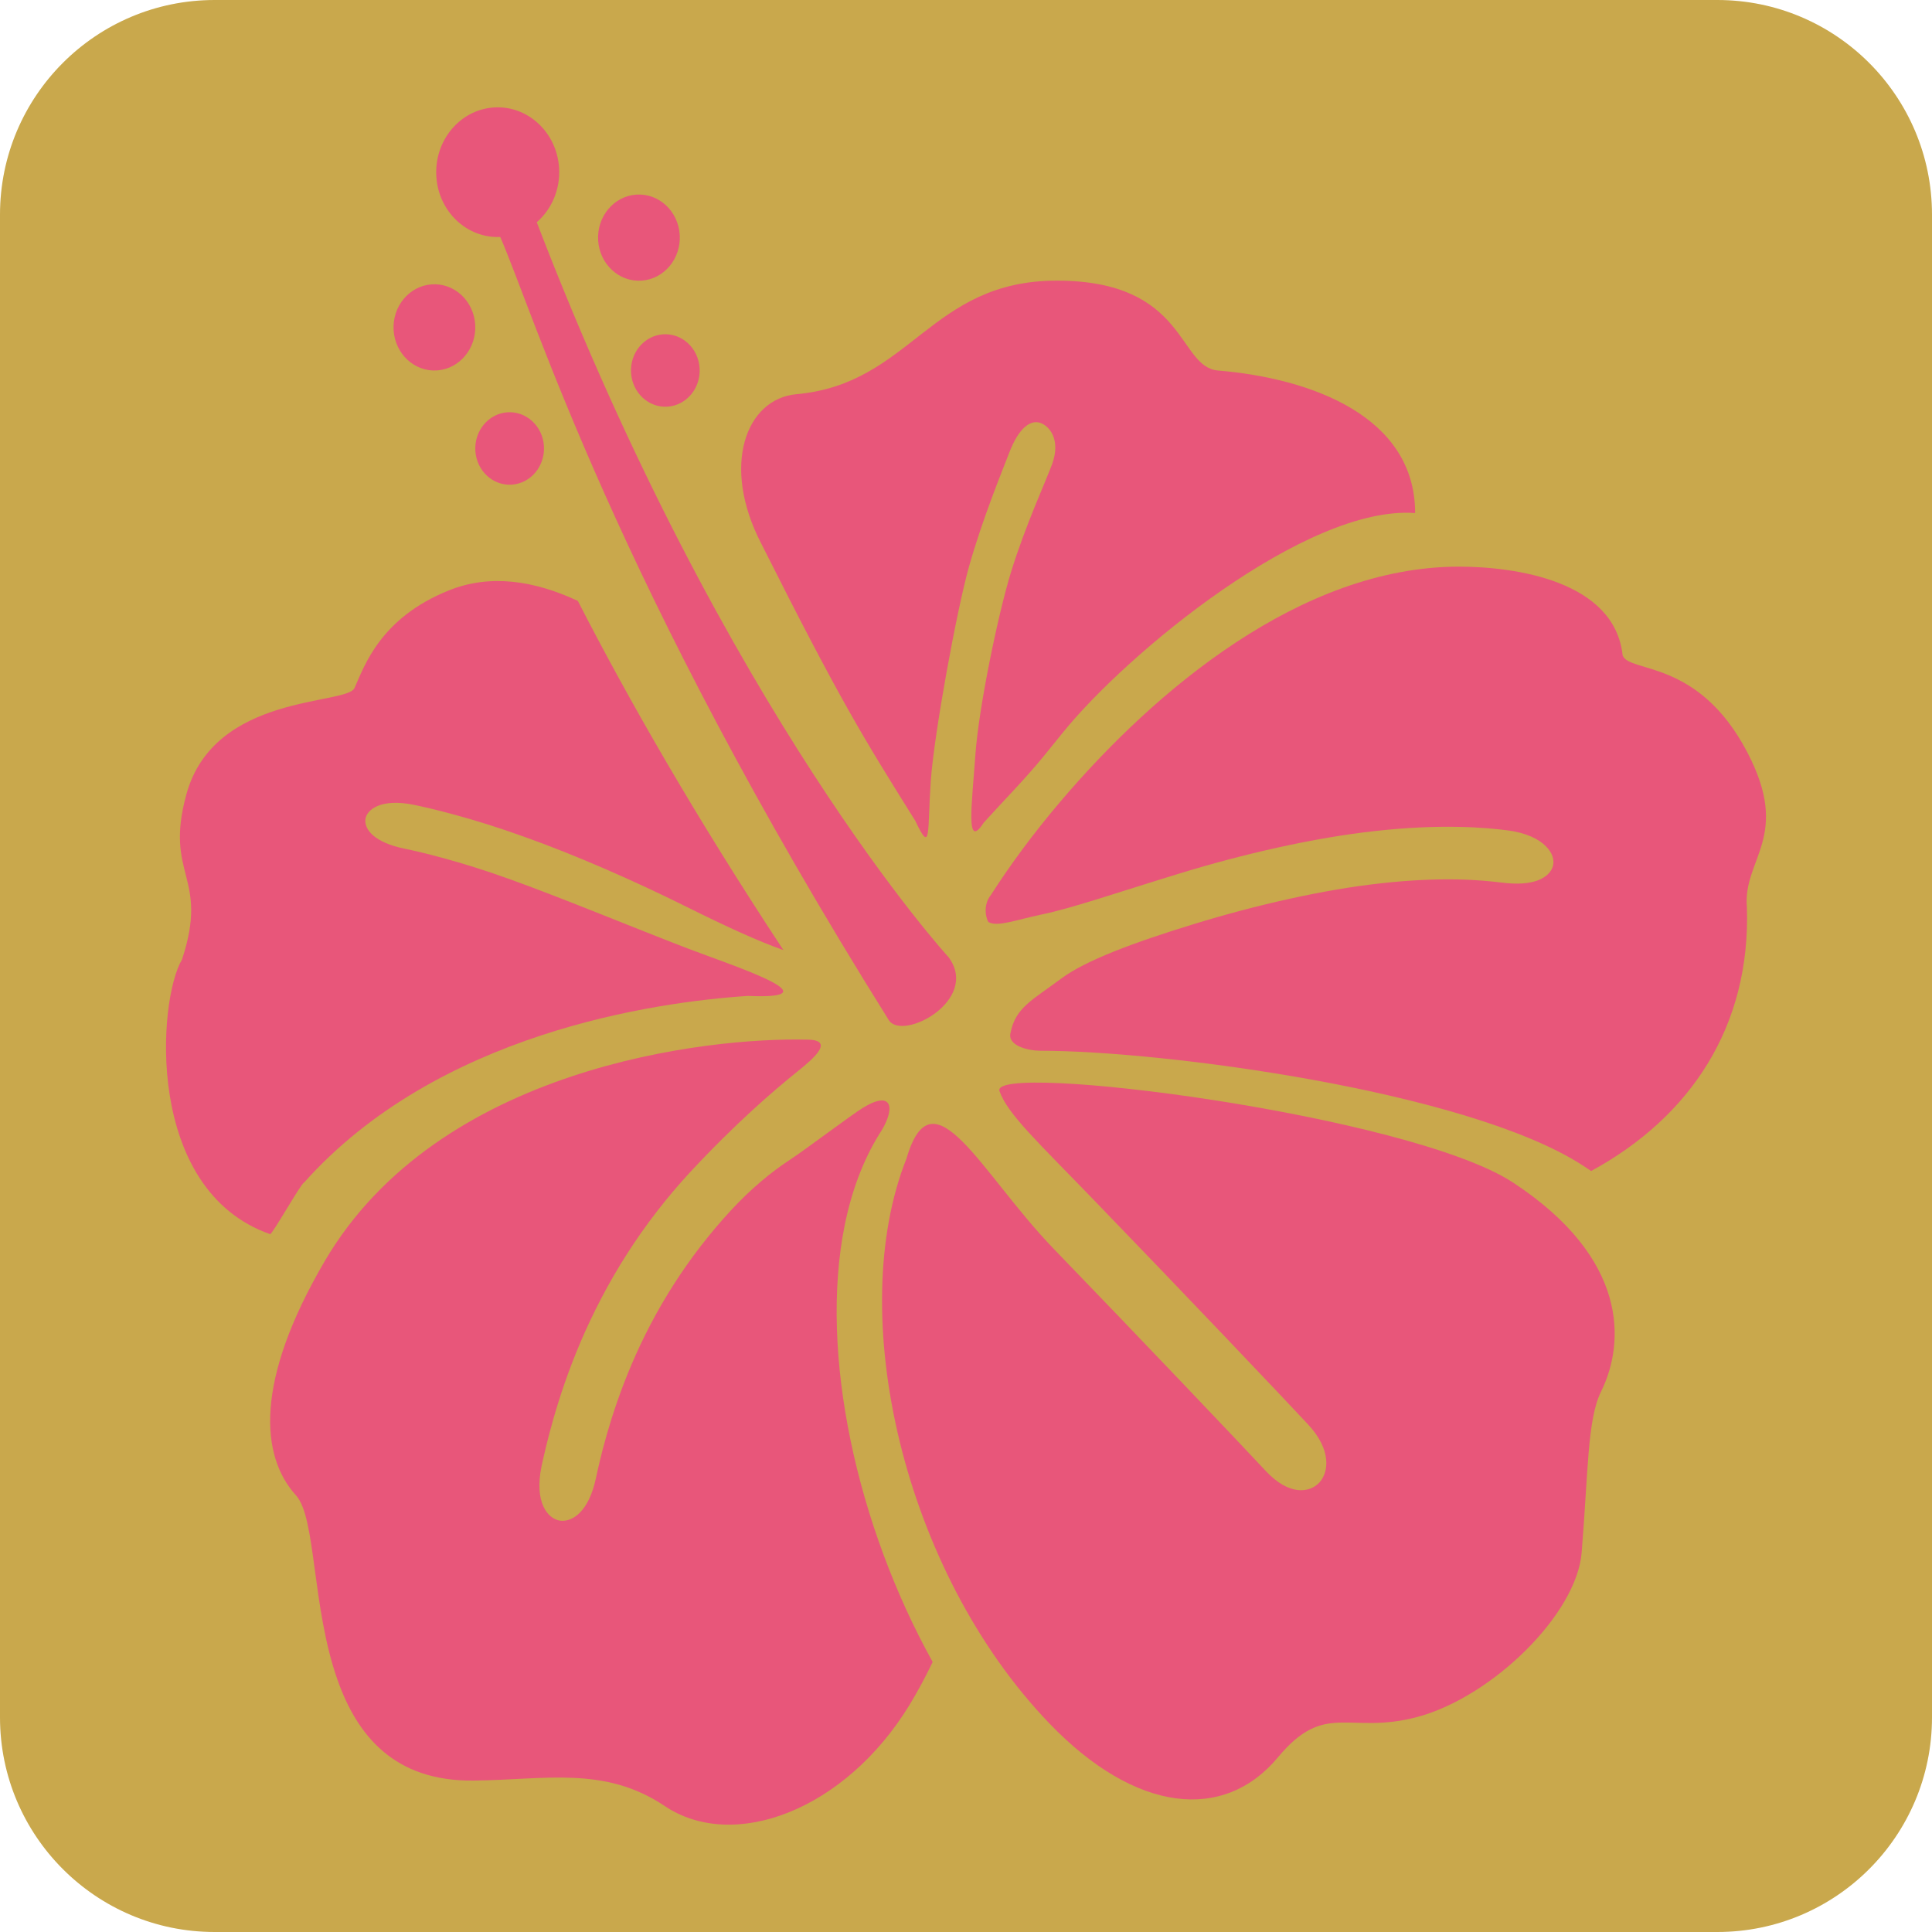
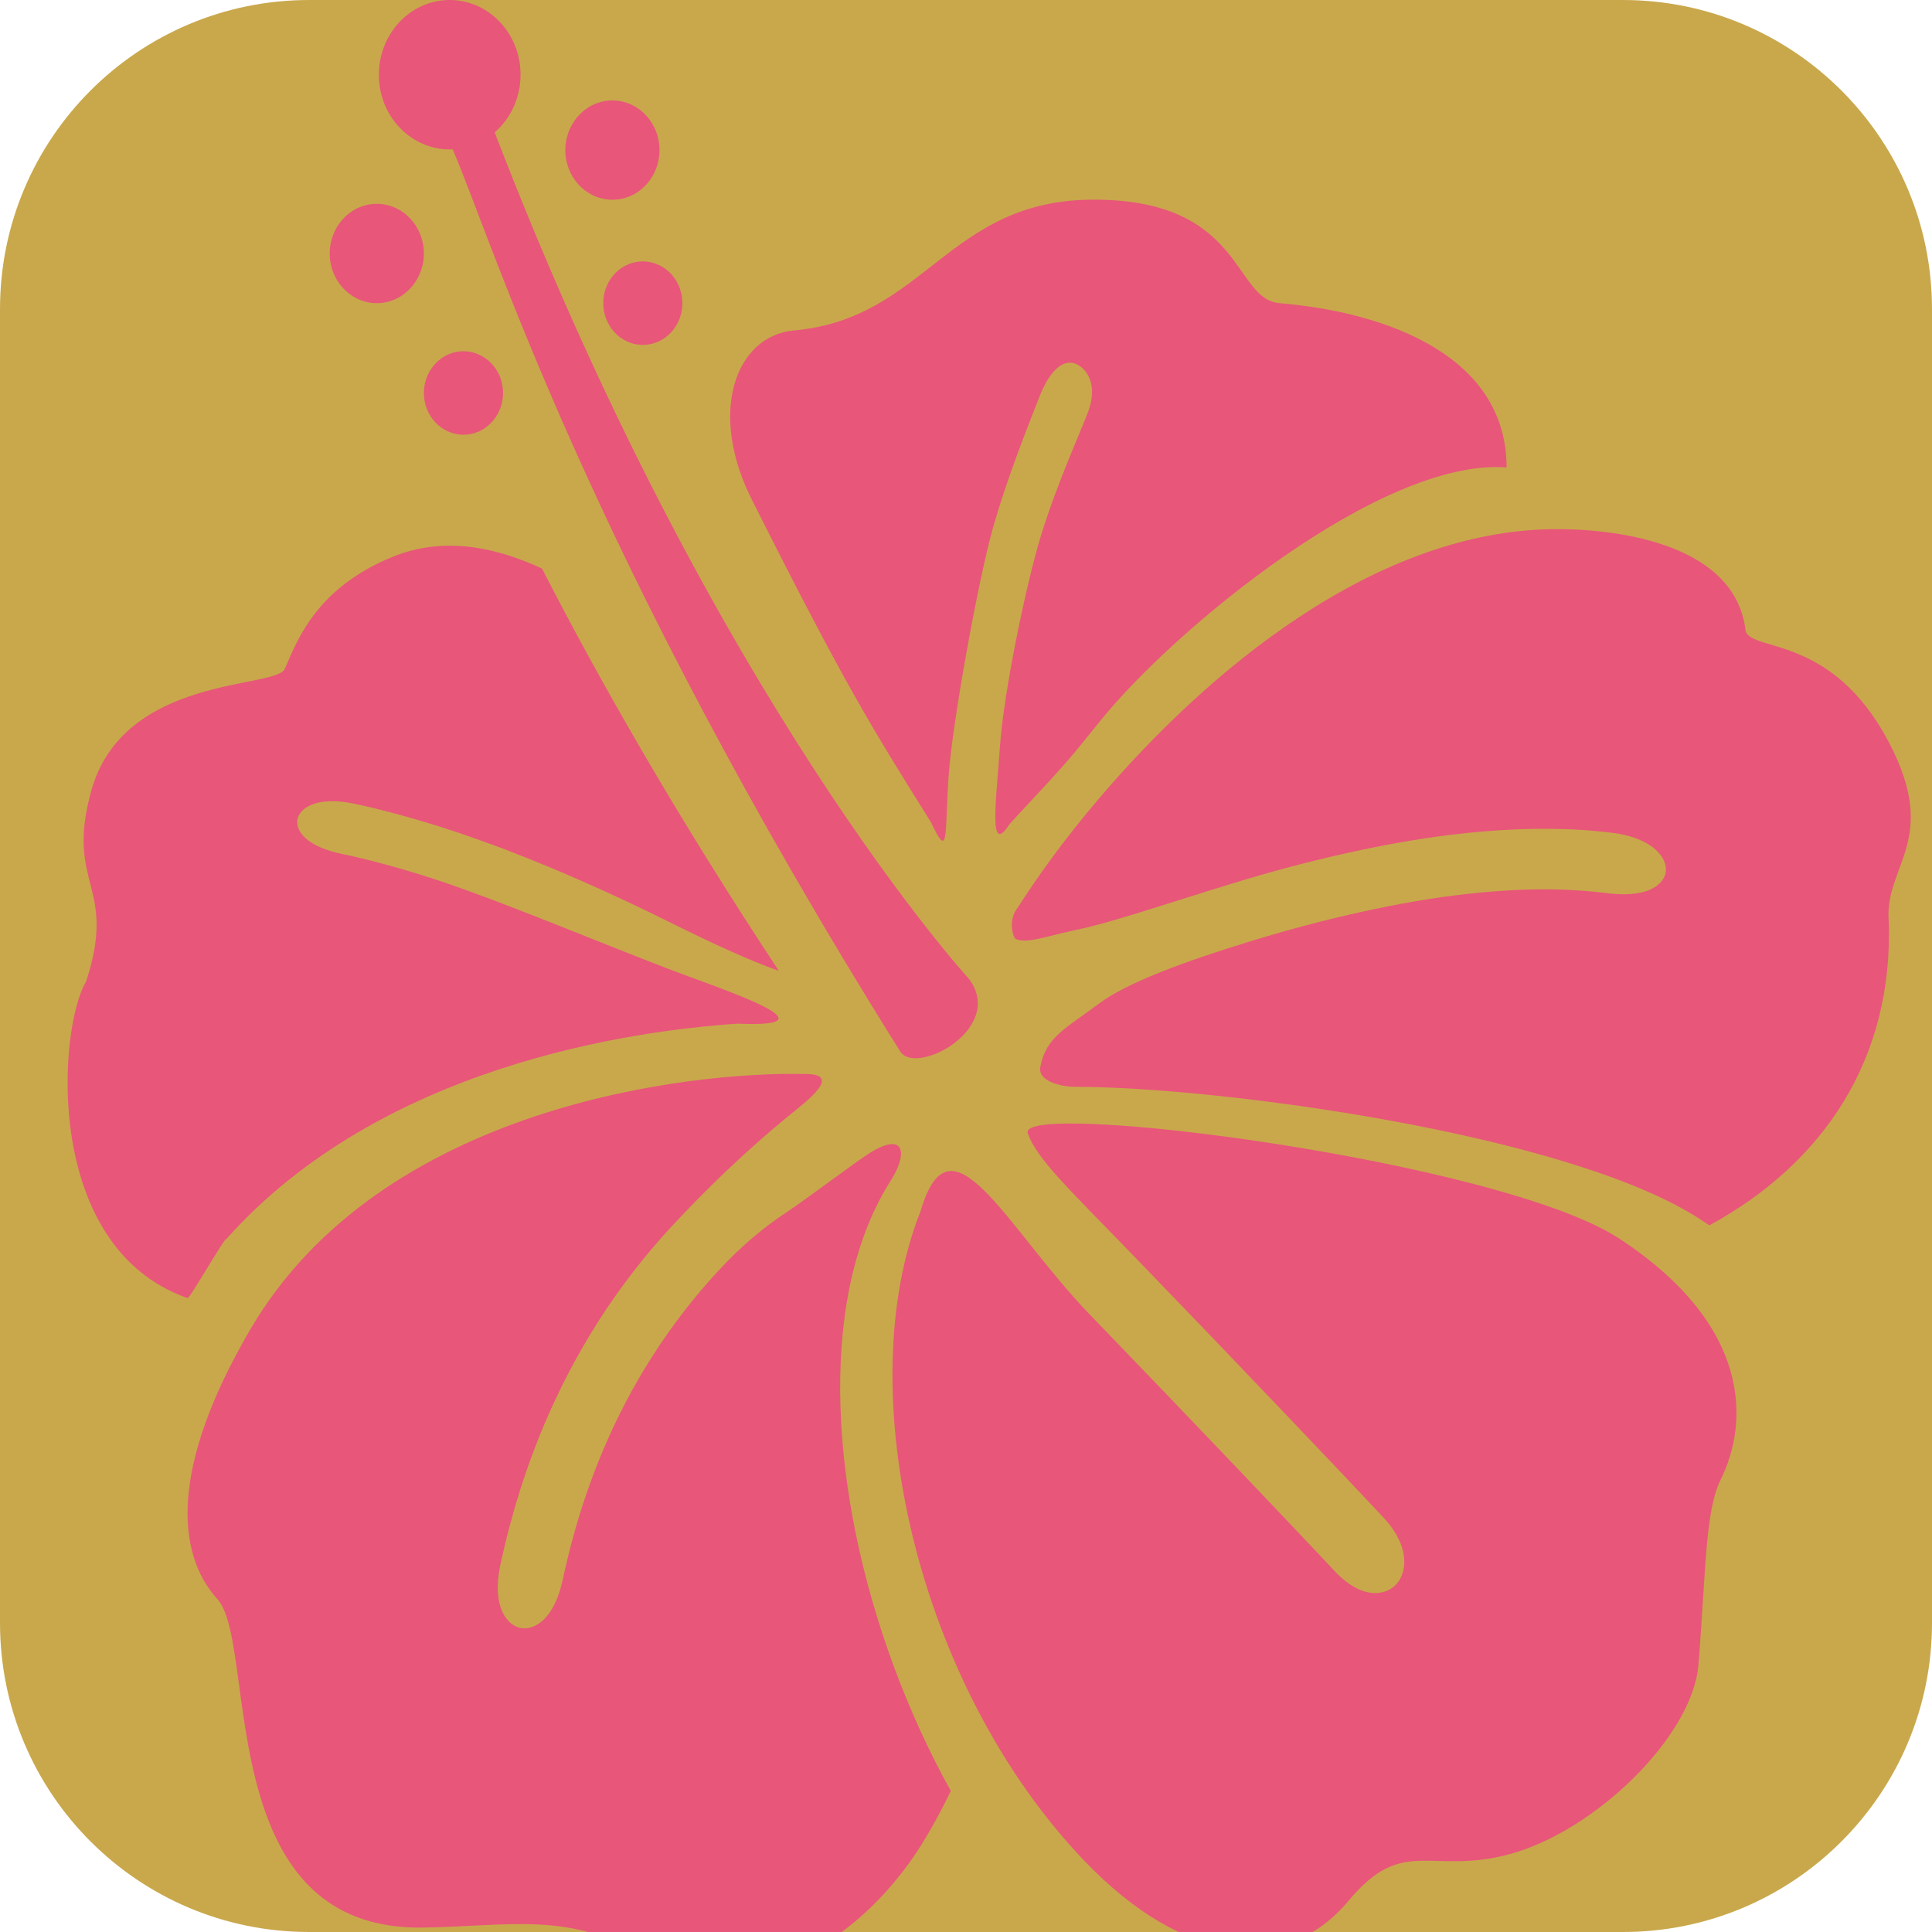
- <svg xmlns="http://www.w3.org/2000/svg" viewBox="0 0 72 72">
-   <rect x="0" y="0" width="72" height="72" rx="8" fill="#c9a84c" />
-   <g transform="translate(4, 4) scale(0.125)" fill="#e8567a">
-     <path d="M117.142,38.652c10.102,23.135,34.208,103.085,115.82,233.452c4.04,6.46,27.29-5.884,17.862-18.704c0,0-66.382-72.251-122.799-219.141c4.408-3.819,7.056-9.75,6.658-16.202c-0.673-10.653-9.428-18.727-19.53-18.015c-10.102,0.719-17.74,9.933-17.066,20.602C98.745,31.129,107.239,39.089,117.142,38.652z" />
-     <path d="M156.142,79.182c0.382,5.954,5.266,10.454,10.913,10.056c5.632-0.398,9.902-5.548,9.52-11.495c-0.368-5.954-5.25-10.462-10.898-10.072C160.03,68.07,155.759,73.22,156.142,79.182z" />
-     <path d="M109.719,102.432c0.383,5.954,5.266,10.461,10.913,10.056c5.633-0.398,9.903-5.548,9.536-11.502c-0.382-5.961-5.265-10.454-10.913-10.064C113.622,91.32,109.352,96.47,109.719,102.432z" />
-     <path d="M159.31,51.663c6.704-0.467,11.786-6.59,11.341-13.676c-0.459-7.079-6.26-12.443-12.979-11.961c-6.704,0.467-11.785,6.597-11.342,13.676C146.79,46.788,152.591,52.145,159.31,51.663z" />
-     <path d="M98.332,78.432c6.704-0.482,11.785-6.604,11.342-13.683c-0.459-7.087-6.26-12.444-12.98-11.97c-6.704,0.467-11.785,6.597-11.341,13.683C85.812,73.55,91.612,78.907,98.332,78.432z" />
-     <path d="M488.868,192.155c-14.594-27.796-35.043-23.426-37.094-28.737c-2.38-22.185-31.836-26.479-48.818-26.479c-47.166,0-90.848,37.132-118.736,69.948c-8.265,9.727-15.107,19.056-20.785,27.918c-2.602,3.237-1.316,7.339-0.75,8.089c2.694,1.546,8.311-0.673,15.842-2.242c9.107-1.883,22.376-6.489,41.142-12.237c18.765-5.755,40.055-10.676,58.407-12.666c9.168-1.025,17.556-1.362,24.382-1.232c6.827,0.1,12.062,0.666,14.908,1.034c5.709,0.718,9.474,2.663,11.526,4.752c2.096,2.089,2.54,4.278,2.081,5.946c-0.475,1.683-1.975,3.268-4.5,4.224c-2.526,0.942-6.062,1.278-11.036,0.628c-2.495-0.306-7.087-0.811-13.255-0.918c-6.153-0.114-13.852,0.199-22.408,1.156c-17.112,1.852-37.515,6.536-55.637,12.099c-18.168,5.556-32.525,10.929-39.703,16.278c-8.602,6.413-13.653,8.648-15.138,16.124c-1.086,3.987,5.388,5.426,8.877,5.426c36.918,0,127.422,12.038,161.615,34.14c0.902,0.559,1.729,1.156,2.587,1.714c29.708-16.14,47.585-43.247,46.437-78.534C487.499,223.976,502.223,217.586,488.868,192.155z" />
-     <path d="M219.814,333.39c2.112-10.454,5.571-19.546,10.27-27.168c4.898-7.271,4.438-13.554-4.699-8.013c-3.689,2.242-16.607,12.084-22.025,15.658c-5.434,3.574-11.449,8.487-17.571,15.129c-6.123,6.635-11.954,14.143-16.974,22.026c-5.036,7.852-9.245,16.056-12.521,23.77c-6.597,15.466-9.536,28.874-10.622,33.856c-2.096,9.987-7.01,13.232-10.729,12.704c-3.597-0.513-7.745-5.357-5.479-16.278c1.194-5.38,4.362-19.921,11.601-36.933c3.628-8.479,8.25-17.533,13.837-26.25c5.54-8.701,12.015-17.035,18.78-24.351c13.546-14.572,24.826-24.276,32.158-30.168c4.591-3.689,11.434-9.466,2.54-9.421c-29.234-0.688-109.59,7.936-143.63,66.145c-20.938,35.8-19.102,58.063-8.495,69.741c6.015,6.589,4.683,33.236,12.352,54.948c5.846,16.599,16.913,30.32,40.529,30.068c21.444-0.214,39.076-4.461,57.045,7.592c20.54,13.767,53.831,1.293,73.039-30.245c2.465-4.064,4.73-8.312,6.842-12.704C223.442,422.723,212.177,371.555,219.814,333.39z" />
-     <path d="M190.962,264.919c27.046,1.148-5.035-9.199-17.984-14.166c-15.811-6.069-38.54-15.489-53.172-20.693c-14.618-5.288-26.678-8.128-31.179-9.03c-8.969-1.837-11.999-5.694-11.693-8.716c0.306-2.901,4.592-6.367,14.402-4.378c4.883,0.986,17.74,4.033,32.954,9.542c15.245,5.411,32.862,13.148,48.398,20.878c12.076,6.016,21.52,10.316,28.867,12.895c-26.341-39.948-46.285-74.868-61.284-104.103c-13.041-6.076-26.143-8.073-38.418-3.138c-20.433,8.182-25.209,22.515-28.132,29.043c-2.067,5.311-41.801,1.454-50.142,31.722c-6.75,24.557,6.949,24.228-1.332,49.33c-7.132,11.824-11.357,68.624,26.281,81.84c0.581,0.207,9.459-15.505,10.101-15.352C98.485,275.916,163.213,266.756,190.962,264.919z" />
-     <path d="M240.906,212.764c4.806,10.178,3.536,3.313,4.591-11.908c1.026-14.388,7.761-51.023,11.395-63.918c4.064-14.426,9.987-28.706,11.977-33.918c2.924-7.653,6.406-9.857,9.2-8.97c2.831,0.904,6.268,5.059,3.589,12.375c-1.729,4.73-8.02,18.406-12.252,32.181c-3.842,12.505-9.597,40.216-10.607,54.405c-1.026,14.655-3.016,28.79,2.494,20.242c5.74-6.36,12.322-12.98,17.893-19.829c1.837-2.25,3.704-4.561,5.586-6.895c19.087-23.678,72.696-68.004,105.129-65.563c0-28.721-30.704-40.155-58.774-42.504c-12.069-1.01-9.153-26.77-48.007-26.794c-37.882-0.022-43.43,30.781-77.662,33.858c-15.084,1.354-22.576,21.344-10.454,44.632C218.88,177.63,225.401,187.93,240.906,212.764z" />
-     <path d="M419.142,320.594c-30.995-20.372-156.456-36.206-153.15-27.29c2.372,6.834,11.433,15.161,28.56,32.915c25.607,26.487,56.356,58.836,63.397,66.428c7.086,7.56,6.23,14.288,3.398,17.356c-2.847,3.069-8.984,4.034-15.994-3.467c-6.979-7.514-37.652-39.771-63.229-66.243c-21.826-22.638-36.06-53.624-43.866-26.892c-18.429,46.308-1.056,122.898,42.489,168.296c25.836,26.938,52.208,29.532,68.294,10.178c14.096-16.936,21.061-6.55,41.433-11.962c22.392-5.954,47.571-30.65,49.07-49.002c1.975-24.046,1.684-39.711,5.771-47.999C452.555,368.31,453.55,343.201,419.142,320.594z" />
+ <svg xmlns="http://www.w3.org/2000/svg" viewBox="0 0 100 100">
+   <rect width="100" height="100" rx="16" fill="#c9a84c" />
+   <g transform="scale(0.2)">
+     <path fill="#e8567a" d="M117.142,38.652c10.102,23.135,34.208,103.085,115.82,233.452c4.04,6.46,27.29-5.884,17.862-18.704c0,0-66.382-72.251-122.799-219.141c4.408-3.819,7.056-9.75,6.658-16.202c-0.673-10.653-9.428-18.727-19.53-18.015c-10.102,0.719-17.74,9.933-17.066,20.602C98.745,31.129,107.239,39.089,117.142,38.652z" />
+     <path fill="#e8567a" d="M156.142,79.182c0.382,5.954,5.266,10.454,10.913,10.056c5.632-0.398,9.902-5.548,9.52-11.495c-0.368-5.954-5.25-10.462-10.898-10.072C160.03,68.07,155.759,73.22,156.142,79.182z" />
+     <path fill="#e8567a" d="M109.719,102.432c0.383,5.954,5.266,10.461,10.913,10.056c5.633-0.398,9.903-5.548,9.536-11.502c-0.382-5.961-5.265-10.454-10.913-10.064C113.622,91.32,109.352,96.47,109.719,102.432z" />
+     <path fill="#e8567a" d="M159.31,51.663c6.704-0.467,11.786-6.59,11.341-13.676c-0.459-7.079-6.26-12.443-12.979-11.961c-6.704,0.467-11.785,6.597-11.342,13.676C146.79,46.788,152.591,52.145,159.31,51.663z" />
+     <path fill="#e8567a" d="M98.332,78.432c6.704-0.482,11.785-6.604,11.342-13.683c-0.459-7.087-6.26-12.444-12.98-11.97c-6.704,0.467-11.785,6.597-11.341,13.683C85.812,73.55,91.612,78.907,98.332,78.432z" />
+     <path fill="#e8567a" d="M488.868,192.155c-14.594-27.796-35.043-23.426-37.094-28.737c-2.38-22.185-31.836-26.479-48.818-26.479c-47.166,0-90.848,37.132-118.736,69.948c-8.265,9.727-15.107,19.056-20.785,27.918c-2.602,3.237-1.316,7.339-0.75,8.089c2.694,1.546,8.311-0.673,15.842-2.242c9.107-1.883,22.376-6.489,41.142-12.237c18.765-5.755,40.055-10.676,58.407-12.666c9.168-1.025,17.556-1.362,24.382-1.232c6.827,0.1,12.062,0.666,14.908,1.034c5.709,0.718,9.474,2.663,11.526,4.752c2.096,2.089,2.54,4.278,2.081,5.946c-0.475,1.683-1.975,3.268-4.5,4.224c-2.526,0.942-6.062,1.278-11.036,0.628c-2.495-0.306-7.087-0.811-13.255-0.918c-6.153-0.114-13.852,0.199-22.408,1.156c-17.112,1.852-37.515,6.536-55.637,12.099c-18.168,5.556-32.525,10.929-39.703,16.278c-8.602,6.413-13.653,8.648-15.138,16.124c-1.086,3.987,5.388,5.426,8.877,5.426c36.918,0,127.422,12.038,161.615,34.14c0.902,0.559,1.729,1.156,2.587,1.714c29.708-16.14,47.585-43.247,46.437-78.534C487.499,223.976,502.223,217.586,488.868,192.155z" />
+     <path fill="#e8567a" d="M219.814,333.39c2.112-10.454,5.571-19.546,10.27-27.168c4.898-7.271,4.438-13.554-4.699-8.013c-3.689,2.242-16.607,12.084-22.025,15.658c-5.434,3.574-11.449,8.487-17.571,15.129c-6.123,6.635-11.954,14.143-16.974,22.026c-5.036,7.852-9.245,16.056-12.521,23.77c-6.597,15.466-9.536,28.874-10.622,33.856c-2.096,9.987-7.01,13.232-10.729,12.704c-3.597-0.513-7.745-5.357-5.479-16.278c1.194-5.38,4.362-19.921,11.601-36.933c3.628-8.479,8.25-17.533,13.837-26.25c5.54-8.701,12.015-17.035,18.78-24.351c13.546-14.572,24.826-24.276,32.158-30.168c4.591-3.689,11.434-9.466,2.54-9.421c-29.234-0.688-109.59,7.936-143.63,66.145c-20.938,35.8-19.102,58.063-8.495,69.741c6.015,6.589,4.683,33.236,12.352,54.948c5.846,16.599,16.913,30.32,40.529,30.068c21.444-0.214,39.076-4.461,57.045,7.592c20.54,13.767,53.831,1.293,73.039-30.245c2.465-4.064,4.73-8.312,6.842-12.704C223.442,422.723,212.177,371.555,219.814,333.39z" />
+     <path fill="#e8567a" d="M190.962,264.919c27.046,1.148-5.035-9.199-17.984-14.166c-15.811-6.069-38.54-15.489-53.172-20.693c-14.618-5.288-26.678-8.128-31.179-9.03c-8.969-1.837-11.999-5.694-11.693-8.716c0.306-2.901,4.592-6.367,14.402-4.378c4.883,0.986,17.74,4.033,32.954,9.542c15.245,5.411,32.862,13.148,48.398,20.878c12.076,6.016,21.52,10.316,28.867,12.895c-26.341-39.948-46.285-74.868-61.284-104.103c-13.041-6.076-26.143-8.073-38.418-3.138c-20.433,8.182-25.209,22.515-28.132,29.043c-2.067,5.311-41.801,1.454-50.142,31.722c-6.75,24.557,6.949,24.228-1.332,49.33c-7.132,11.824-11.357,68.624,26.281,81.84c0.581,0.207,9.459-15.505,10.101-15.352C98.485,275.916,163.213,266.756,190.962,264.919z" />
+     <path fill="#e8567a" d="M240.906,212.764c4.806,10.178,3.536,3.313,4.591-11.908c1.026-14.388,7.761-51.023,11.395-63.918c4.064-14.426,9.987-28.706,11.977-33.918c2.924-7.653,6.406-9.857,9.2-8.97c2.831,0.904,6.268,5.059,3.589,12.375c-1.729,4.73-8.02,18.406-12.252,32.181c-3.842,12.505-9.597,40.216-10.607,54.405c-1.026,14.655-3.016,28.79,2.494,20.242c5.74-6.36,12.322-12.98,17.893-19.829c1.837-2.25,3.704-4.561,5.586-6.895c19.087-23.678,72.696-68.004,105.129-65.563c0-28.721-30.704-40.155-58.774-42.504c-12.069-1.01-9.153-26.77-48.007-26.794c-37.882-0.022-43.43,30.781-77.662,33.858c-15.084,1.354-22.576,21.344-10.454,44.632C218.88,177.63,225.401,187.93,240.906,212.764z" />
+     <path fill="#e8567a" d="M419.142,320.594c-30.995-20.372-156.456-36.206-153.15-27.29c2.372,6.834,11.433,15.161,28.56,32.915c25.607,26.487,56.356,58.836,63.397,66.428c7.086,7.56,6.23,14.288,3.398,17.356c-2.847,3.069-8.984,4.034-15.994-3.467c-6.979-7.514-37.652-39.771-63.229-66.243c-21.826-22.638-36.06-53.624-43.866-26.892c-18.429,46.308-1.056,122.898,42.489,168.296c25.836,26.938,52.208,29.532,68.294,10.178c14.096-16.936,21.061-6.55,41.433-11.962c22.392-5.954,47.571-30.65,49.07-49.002c1.975-24.046,1.684-39.711,5.771-47.999C452.555,368.31,453.55,343.201,419.142,320.594z" />
  </g>
</svg>
